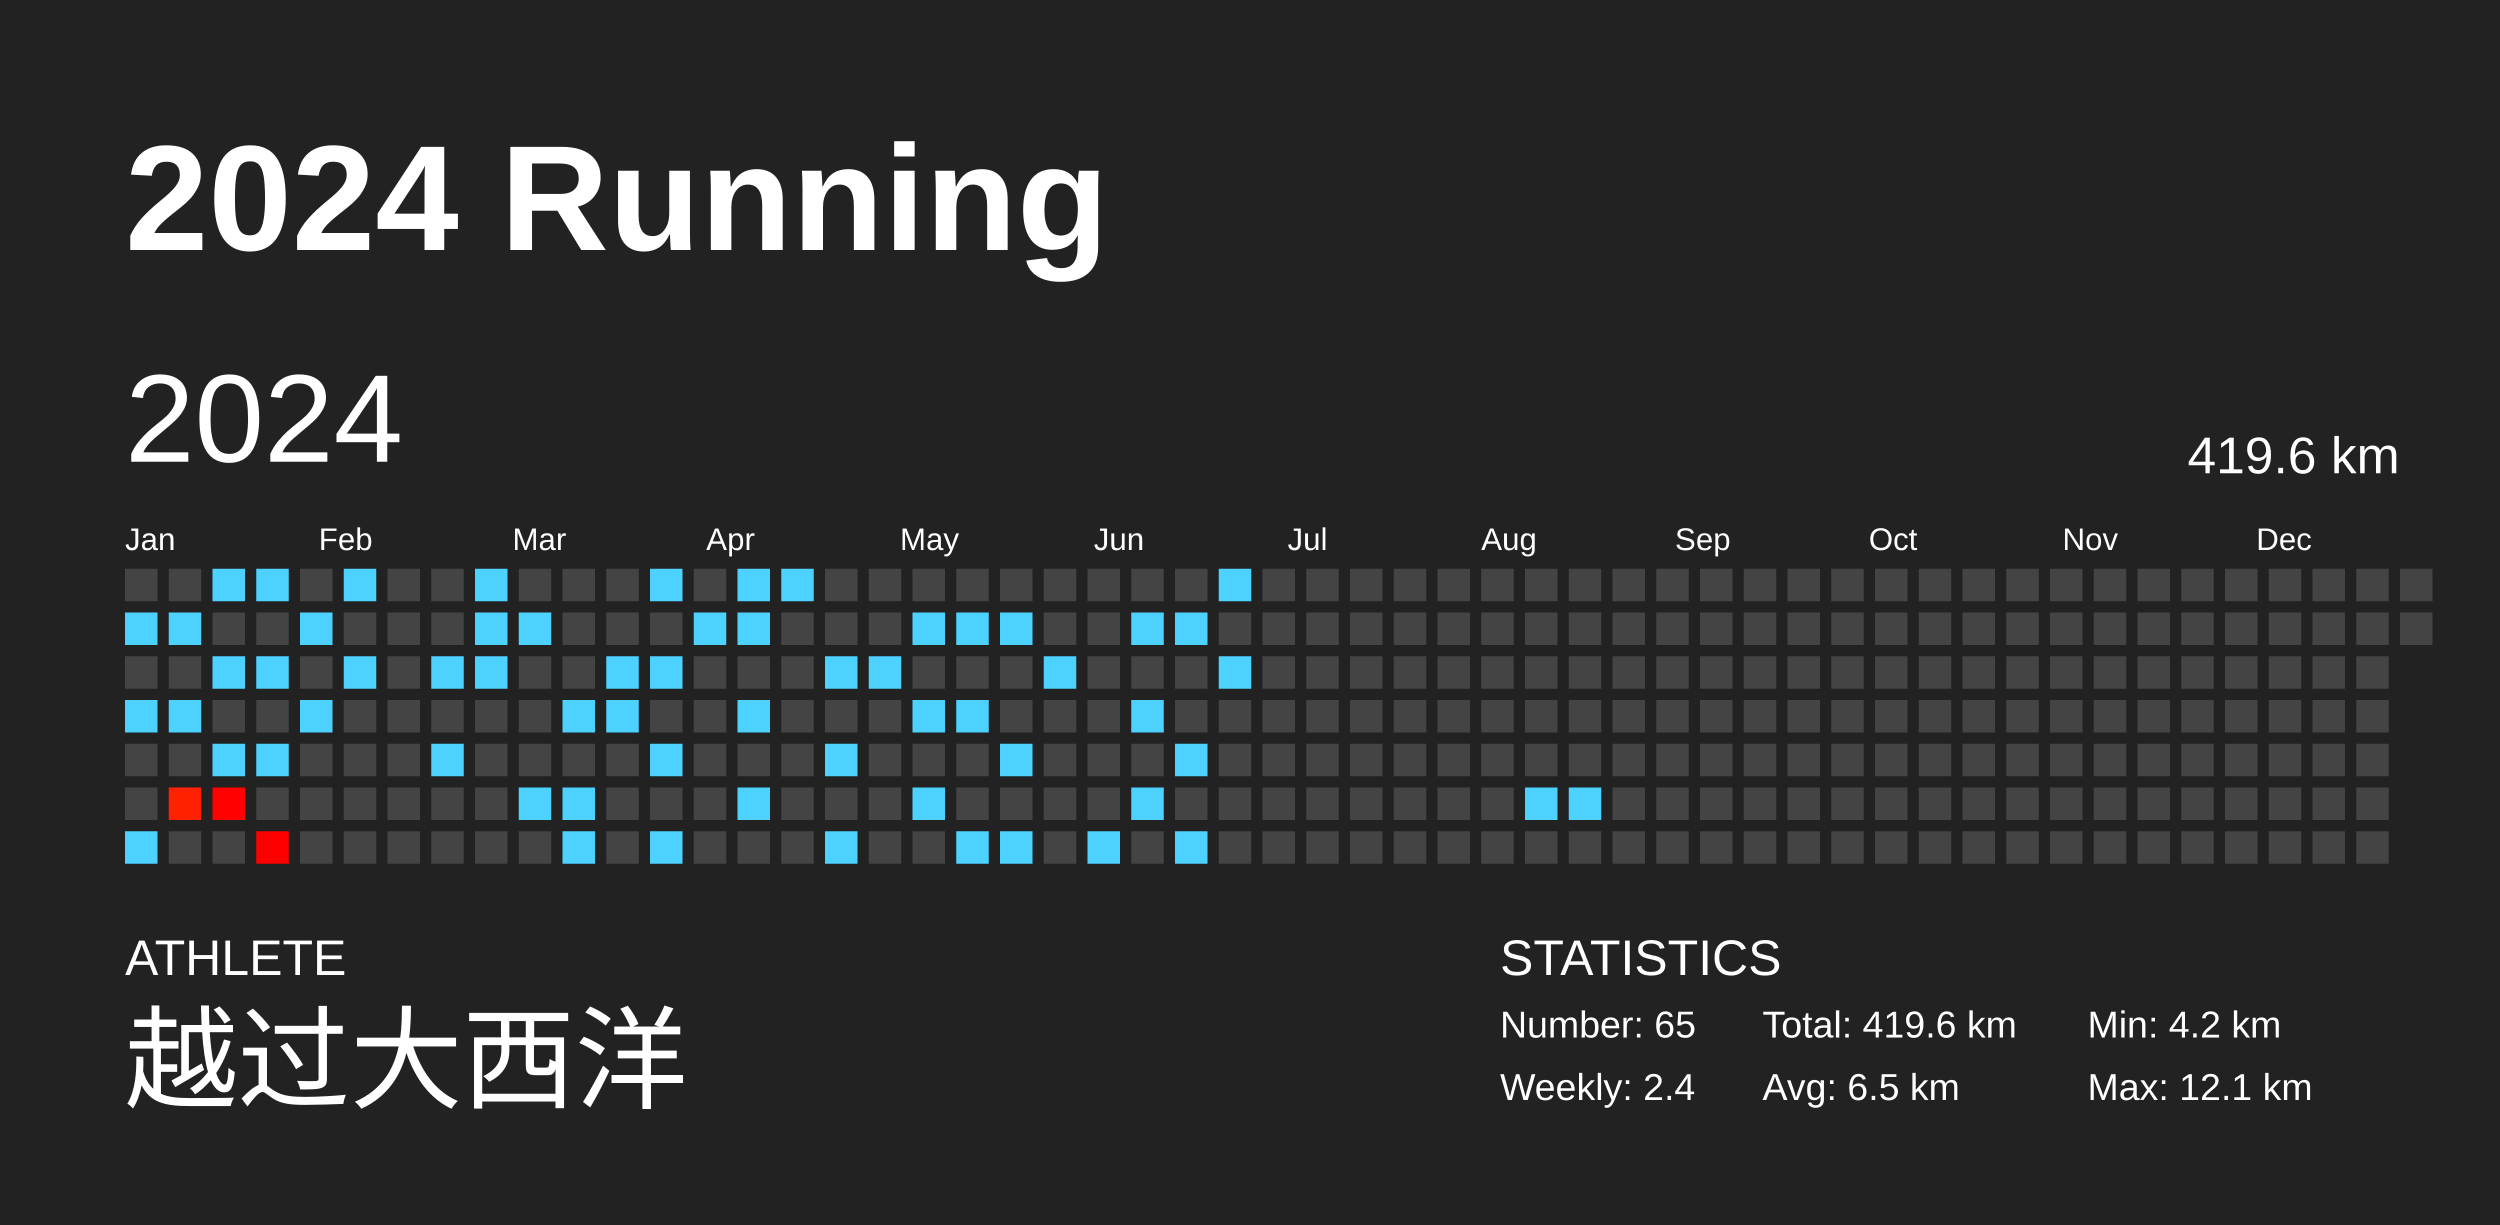
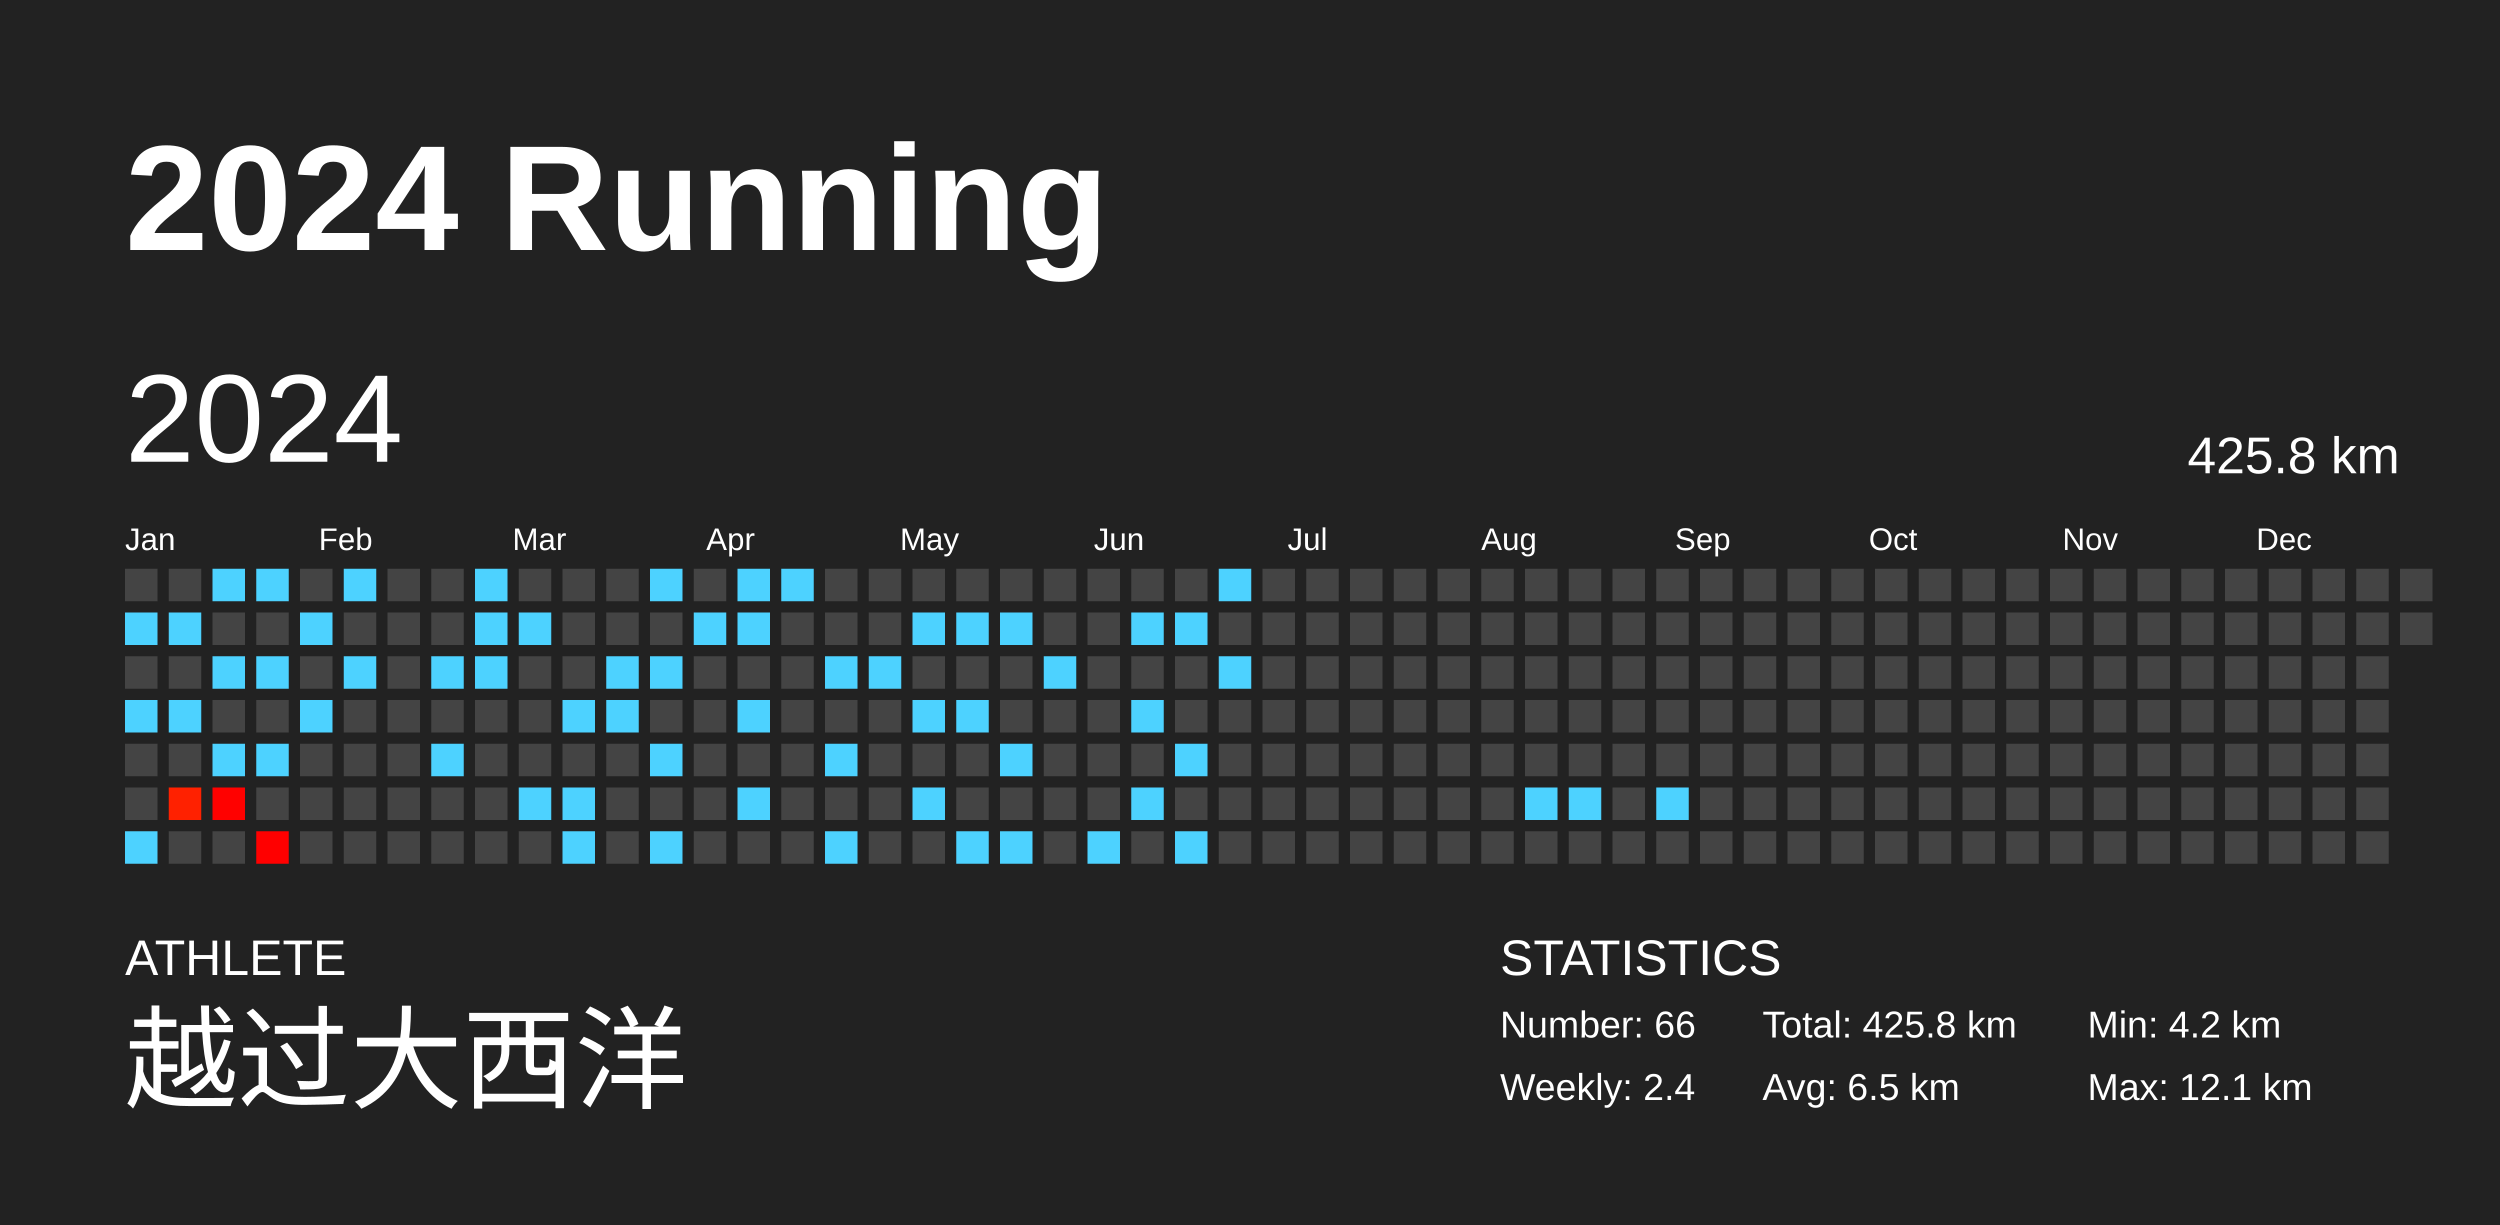
<svg xmlns="http://www.w3.org/2000/svg" baseProfile="full" height="98mm" version="1.1" viewBox="0,0,200,98" width="200mm">
  <defs />
  <rect fill="#222222" height="98" width="200" x="0" y="0" />
  <text fill="#FFFFFF" style="font-size:12px; font-family:Arial; font-weight:bold;" x="10" y="20">2024 Running</text>
  <text fill="#FFFFFF" style="font-size:4px; font-family:Arial" x="10" y="78">ATHLETE</text>
  <text fill="#FFFFFF" style="font-size:9px; font-family:Arial" x="10" y="88">越过大西洋</text>
  <text fill="#FFFFFF" style="font-size:4px; font-family:Arial" x="120" y="78">STATISTICS</text>
-   <text fill="#FFFFFF" style="font-size:3px; font-family:Arial" x="120" y="83">Number: 65</text>
+   <text fill="#FFFFFF" style="font-size:3px; font-family:Arial" x="120" y="83">Number: 66</text>
  <text fill="#FFFFFF" style="font-size:3px; font-family:Arial" x="120" y="88">Weekly: 2.4</text>
-   <text fill="#FFFFFF" style="font-size:3px; font-family:Arial" x="141" y="83">Total: 419.6 km</text>
+   <text fill="#FFFFFF" style="font-size:3px; font-family:Arial" x="141" y="83">Total: 425.8 km</text>
  <text fill="#FFFFFF" style="font-size:3px; font-family:Arial" x="141" y="88">Avg: 6.5 km</text>
  <text fill="#FFFFFF" style="font-size:3px; font-family:Arial" x="167" y="83">Min: 4.2 km</text>
  <text fill="#FFFFFF" style="font-size:3px; font-family:Arial" x="167" y="88">Max: 12.1 km</text>
  <text dominant-baseline="hanging" fill="#FFFFFF" style="font-size:10.0px; font-family:Arial;" x="10" y="30">2024</text>
-   <text dominant-baseline="hanging" fill="#FFFFFF" style="font-size:4.125px; font-family:Arial;" x="175" y="35">419.6 km</text>
+   <text dominant-baseline="hanging" fill="#FFFFFF" style="font-size:4.125px; font-family:Arial;" x="175" y="35">425.8 km</text>
  <text fill="#FFFFFF" style="font-size:2.5px; font-family:Arial" x="10.0" y="44">Jan</text>
  <text fill="#FFFFFF" style="font-size:2.5px; font-family:Arial" x="25.5" y="44">Feb</text>
  <text fill="#FFFFFF" style="font-size:2.5px; font-family:Arial" x="41.0" y="44">Mar</text>
  <text fill="#FFFFFF" style="font-size:2.5px; font-family:Arial" x="56.5" y="44">Apr</text>
  <text fill="#FFFFFF" style="font-size:2.5px; font-family:Arial" x="72.0" y="44">May</text>
  <text fill="#FFFFFF" style="font-size:2.5px; font-family:Arial" x="87.5" y="44">Jun</text>
  <text fill="#FFFFFF" style="font-size:2.5px; font-family:Arial" x="103.0" y="44">Jul</text>
  <text fill="#FFFFFF" style="font-size:2.5px; font-family:Arial" x="118.5" y="44">Aug</text>
  <text fill="#FFFFFF" style="font-size:2.5px; font-family:Arial" x="134.0" y="44">Sep</text>
  <text fill="#FFFFFF" style="font-size:2.5px; font-family:Arial" x="149.5" y="44">Oct</text>
  <text fill="#FFFFFF" style="font-size:2.5px; font-family:Arial" x="165.0" y="44">Nov</text>
  <text fill="#FFFFFF" style="font-size:2.5px; font-family:Arial" x="180.5" y="44">Dec</text>
  <rect fill="#444444" height="2.6" width="2.6" x="10.0" y="45.5" />
  <rect fill="#4dd2ff" height="2.6" width="2.6" x="10.0" y="49.0" />
  <rect fill="#444444" height="2.6" width="2.6" x="10.0" y="52.5" />
  <rect fill="#4dd2ff" height="2.6" width="2.6" x="10.0" y="56.0" />
  <rect fill="#444444" height="2.6" width="2.6" x="10.0" y="59.5" />
  <rect fill="#444444" height="2.6" width="2.6" x="10.0" y="63.0" />
  <rect fill="#4dd2ff" height="2.6" width="2.6" x="10.0" y="66.5" />
  <rect fill="#444444" height="2.6" width="2.6" x="13.5" y="45.5" />
  <rect fill="#4dd2ff" height="2.6" width="2.6" x="13.5" y="49.0" />
  <rect fill="#444444" height="2.6" width="2.6" x="13.5" y="52.5" />
  <rect fill="#4dd2ff" height="2.6" width="2.6" x="13.5" y="56.0" />
  <rect fill="#444444" height="2.6" width="2.6" x="13.5" y="59.5" />
  <rect fill="#ff2100" height="2.6" width="2.6" x="13.5" y="63.0" />
  <rect fill="#444444" height="2.6" width="2.6" x="13.5" y="66.5" />
  <rect fill="#4dd2ff" height="2.6" width="2.6" x="17.0" y="45.5" />
  <rect fill="#444444" height="2.6" width="2.6" x="17.0" y="49.0" />
  <rect fill="#4dd2ff" height="2.6" width="2.6" x="17.0" y="52.5" />
  <rect fill="#444444" height="2.6" width="2.6" x="17.0" y="56.0" />
  <rect fill="#4dd2ff" height="2.6" width="2.6" x="17.0" y="59.5" />
  <rect fill="#ff0100" height="2.6" width="2.6" x="17.0" y="63.0" />
  <rect fill="#444444" height="2.6" width="2.6" x="17.0" y="66.5" />
  <rect fill="#4dd2ff" height="2.6" width="2.6" x="20.5" y="45.5" />
  <rect fill="#444444" height="2.6" width="2.6" x="20.5" y="49.0" />
  <rect fill="#4dd2ff" height="2.6" width="2.6" x="20.5" y="52.5" />
  <rect fill="#444444" height="2.6" width="2.6" x="20.5" y="56.0" />
  <rect fill="#4dd2ff" height="2.6" width="2.6" x="20.5" y="59.5" />
  <rect fill="#444444" height="2.6" width="2.6" x="20.5" y="63.0" />
  <rect fill="#ff0000" height="2.6" width="2.6" x="20.5" y="66.5" />
  <rect fill="#444444" height="2.6" width="2.6" x="24.0" y="45.5" />
  <rect fill="#4dd2ff" height="2.6" width="2.6" x="24.0" y="49.0" />
  <rect fill="#444444" height="2.6" width="2.6" x="24.0" y="52.5" />
  <rect fill="#4dd2ff" height="2.6" width="2.6" x="24.0" y="56.0" />
  <rect fill="#444444" height="2.6" width="2.6" x="24.0" y="59.5" />
  <rect fill="#444444" height="2.6" width="2.6" x="24.0" y="63.0" />
  <rect fill="#444444" height="2.6" width="2.6" x="24.0" y="66.5" />
  <rect fill="#4dd2ff" height="2.6" width="2.6" x="27.5" y="45.5" />
  <rect fill="#444444" height="2.6" width="2.6" x="27.5" y="49.0" />
  <rect fill="#4dd2ff" height="2.6" width="2.6" x="27.5" y="52.5" />
  <rect fill="#444444" height="2.6" width="2.6" x="27.5" y="56.0" />
  <rect fill="#444444" height="2.6" width="2.6" x="27.5" y="59.5" />
  <rect fill="#444444" height="2.6" width="2.6" x="27.5" y="63.0" />
  <rect fill="#444444" height="2.6" width="2.6" x="27.5" y="66.5" />
  <rect fill="#444444" height="2.6" width="2.6" x="31.0" y="45.5" />
  <rect fill="#444444" height="2.6" width="2.6" x="31.0" y="49.0" />
  <rect fill="#444444" height="2.6" width="2.6" x="31.0" y="52.5" />
  <rect fill="#444444" height="2.6" width="2.6" x="31.0" y="56.0" />
  <rect fill="#444444" height="2.6" width="2.6" x="31.0" y="59.5" />
  <rect fill="#444444" height="2.6" width="2.6" x="31.0" y="63.0" />
  <rect fill="#444444" height="2.6" width="2.6" x="31.0" y="66.5" />
  <rect fill="#444444" height="2.6" width="2.6" x="34.5" y="45.5" />
  <rect fill="#444444" height="2.6" width="2.6" x="34.5" y="49.0" />
  <rect fill="#4dd2ff" height="2.6" width="2.6" x="34.5" y="52.5" />
  <rect fill="#444444" height="2.6" width="2.6" x="34.5" y="56.0" />
  <rect fill="#4dd2ff" height="2.6" width="2.6" x="34.5" y="59.5" />
  <rect fill="#444444" height="2.6" width="2.6" x="34.5" y="63.0" />
  <rect fill="#444444" height="2.6" width="2.6" x="34.5" y="66.5" />
  <rect fill="#4dd2ff" height="2.6" width="2.6" x="38.0" y="45.5" />
  <rect fill="#4dd2ff" height="2.6" width="2.6" x="38.0" y="49.0" />
  <rect fill="#4dd2ff" height="2.6" width="2.6" x="38.0" y="52.5" />
  <rect fill="#444444" height="2.6" width="2.6" x="38.0" y="56.0" />
  <rect fill="#444444" height="2.6" width="2.6" x="38.0" y="59.5" />
  <rect fill="#444444" height="2.6" width="2.6" x="38.0" y="63.0" />
  <rect fill="#444444" height="2.6" width="2.6" x="38.0" y="66.5" />
  <rect fill="#444444" height="2.6" width="2.6" x="41.5" y="45.5" />
  <rect fill="#4dd2ff" height="2.6" width="2.6" x="41.5" y="49.0" />
  <rect fill="#444444" height="2.6" width="2.6" x="41.5" y="52.5" />
  <rect fill="#444444" height="2.6" width="2.6" x="41.5" y="56.0" />
  <rect fill="#444444" height="2.6" width="2.6" x="41.5" y="59.5" />
  <rect fill="#4dd2ff" height="2.6" width="2.6" x="41.5" y="63.0" />
  <rect fill="#444444" height="2.6" width="2.6" x="41.5" y="66.5" />
  <rect fill="#444444" height="2.6" width="2.6" x="45.0" y="45.5" />
  <rect fill="#444444" height="2.6" width="2.6" x="45.0" y="49.0" />
  <rect fill="#444444" height="2.6" width="2.6" x="45.0" y="52.5" />
  <rect fill="#4dd2ff" height="2.6" width="2.6" x="45.0" y="56.0" />
  <rect fill="#444444" height="2.6" width="2.6" x="45.0" y="59.5" />
  <rect fill="#4dd2ff" height="2.6" width="2.6" x="45.0" y="63.0" />
  <rect fill="#4dd2ff" height="2.6" width="2.6" x="45.0" y="66.5" />
  <rect fill="#444444" height="2.6" width="2.6" x="48.5" y="45.5" />
  <rect fill="#444444" height="2.6" width="2.6" x="48.5" y="49.0" />
  <rect fill="#4dd2ff" height="2.6" width="2.6" x="48.5" y="52.5" />
  <rect fill="#4dd2ff" height="2.6" width="2.6" x="48.5" y="56.0" />
  <rect fill="#444444" height="2.6" width="2.6" x="48.5" y="59.5" />
  <rect fill="#444444" height="2.6" width="2.6" x="48.5" y="63.0" />
  <rect fill="#444444" height="2.6" width="2.6" x="48.5" y="66.5" />
  <rect fill="#4dd2ff" height="2.6" width="2.6" x="52.0" y="45.5" />
  <rect fill="#444444" height="2.6" width="2.6" x="52.0" y="49.0" />
  <rect fill="#4dd2ff" height="2.6" width="2.6" x="52.0" y="52.5" />
  <rect fill="#444444" height="2.6" width="2.6" x="52.0" y="56.0" />
  <rect fill="#4dd2ff" height="2.6" width="2.6" x="52.0" y="59.5" />
  <rect fill="#444444" height="2.6" width="2.6" x="52.0" y="63.0" />
  <rect fill="#4dd2ff" height="2.6" width="2.6" x="52.0" y="66.5" />
  <rect fill="#444444" height="2.6" width="2.6" x="55.5" y="45.5" />
  <rect fill="#4dd2ff" height="2.6" width="2.6" x="55.5" y="49.0" />
  <rect fill="#444444" height="2.6" width="2.6" x="55.5" y="52.5" />
  <rect fill="#444444" height="2.6" width="2.6" x="55.5" y="56.0" />
  <rect fill="#444444" height="2.6" width="2.6" x="55.5" y="59.5" />
  <rect fill="#444444" height="2.6" width="2.6" x="55.5" y="63.0" />
  <rect fill="#444444" height="2.6" width="2.6" x="55.5" y="66.5" />
  <rect fill="#4dd2ff" height="2.6" width="2.6" x="59.0" y="45.5" />
  <rect fill="#4dd2ff" height="2.6" width="2.6" x="59.0" y="49.0" />
  <rect fill="#444444" height="2.6" width="2.6" x="59.0" y="52.5" />
  <rect fill="#4dd2ff" height="2.6" width="2.6" x="59.0" y="56.0" />
  <rect fill="#444444" height="2.6" width="2.6" x="59.0" y="59.5" />
  <rect fill="#4dd2ff" height="2.6" width="2.6" x="59.0" y="63.0" />
  <rect fill="#444444" height="2.6" width="2.6" x="59.0" y="66.5" />
  <rect fill="#4dd2ff" height="2.6" width="2.6" x="62.5" y="45.5" />
  <rect fill="#444444" height="2.6" width="2.6" x="62.5" y="49.0" />
  <rect fill="#444444" height="2.6" width="2.6" x="62.5" y="52.5" />
  <rect fill="#444444" height="2.6" width="2.6" x="62.5" y="56.0" />
  <rect fill="#444444" height="2.6" width="2.6" x="62.5" y="59.5" />
  <rect fill="#444444" height="2.6" width="2.6" x="62.5" y="63.0" />
  <rect fill="#444444" height="2.6" width="2.6" x="62.5" y="66.5" />
  <rect fill="#444444" height="2.6" width="2.6" x="66.0" y="45.5" />
  <rect fill="#444444" height="2.6" width="2.6" x="66.0" y="49.0" />
  <rect fill="#4dd2ff" height="2.6" width="2.6" x="66.0" y="52.5" />
  <rect fill="#444444" height="2.6" width="2.6" x="66.0" y="56.0" />
  <rect fill="#4dd2ff" height="2.6" width="2.6" x="66.0" y="59.5" />
  <rect fill="#444444" height="2.6" width="2.6" x="66.0" y="63.0" />
  <rect fill="#4dd2ff" height="2.6" width="2.6" x="66.0" y="66.5" />
  <rect fill="#444444" height="2.6" width="2.6" x="69.5" y="45.5" />
  <rect fill="#444444" height="2.6" width="2.6" x="69.5" y="49.0" />
  <rect fill="#4dd2ff" height="2.6" width="2.6" x="69.5" y="52.5" />
  <rect fill="#444444" height="2.6" width="2.6" x="69.5" y="56.0" />
  <rect fill="#444444" height="2.6" width="2.6" x="69.5" y="59.5" />
  <rect fill="#444444" height="2.6" width="2.6" x="69.5" y="63.0" />
  <rect fill="#444444" height="2.6" width="2.6" x="69.5" y="66.5" />
  <rect fill="#444444" height="2.6" width="2.6" x="73.0" y="45.5" />
  <rect fill="#4dd2ff" height="2.6" width="2.6" x="73.0" y="49.0" />
  <rect fill="#444444" height="2.6" width="2.6" x="73.0" y="52.5" />
  <rect fill="#4dd2ff" height="2.6" width="2.6" x="73.0" y="56.0" />
  <rect fill="#444444" height="2.6" width="2.6" x="73.0" y="59.5" />
  <rect fill="#4dd2ff" height="2.6" width="2.6" x="73.0" y="63.0" />
  <rect fill="#444444" height="2.6" width="2.6" x="73.0" y="66.5" />
  <rect fill="#444444" height="2.6" width="2.6" x="76.5" y="45.5" />
  <rect fill="#4dd2ff" height="2.6" width="2.6" x="76.5" y="49.0" />
  <rect fill="#444444" height="2.6" width="2.6" x="76.5" y="52.5" />
  <rect fill="#4dd2ff" height="2.6" width="2.6" x="76.5" y="56.0" />
  <rect fill="#444444" height="2.6" width="2.6" x="76.5" y="59.5" />
  <rect fill="#444444" height="2.6" width="2.6" x="76.5" y="63.0" />
  <rect fill="#4dd2ff" height="2.6" width="2.6" x="76.5" y="66.5" />
  <rect fill="#444444" height="2.6" width="2.6" x="80.0" y="45.5" />
  <rect fill="#4dd2ff" height="2.6" width="2.6" x="80.0" y="49.0" />
  <rect fill="#444444" height="2.6" width="2.6" x="80.0" y="52.5" />
  <rect fill="#444444" height="2.6" width="2.6" x="80.0" y="56.0" />
  <rect fill="#4dd2ff" height="2.6" width="2.6" x="80.0" y="59.5" />
  <rect fill="#444444" height="2.6" width="2.6" x="80.0" y="63.0" />
  <rect fill="#4dd2ff" height="2.6" width="2.6" x="80.0" y="66.5" />
  <rect fill="#444444" height="2.6" width="2.6" x="83.5" y="45.5" />
  <rect fill="#444444" height="2.6" width="2.6" x="83.5" y="49.0" />
  <rect fill="#4dd2ff" height="2.6" width="2.6" x="83.5" y="52.5" />
  <rect fill="#444444" height="2.6" width="2.6" x="83.5" y="56.0" />
  <rect fill="#444444" height="2.6" width="2.6" x="83.5" y="59.5" />
  <rect fill="#444444" height="2.6" width="2.6" x="83.5" y="63.0" />
  <rect fill="#444444" height="2.6" width="2.6" x="83.5" y="66.5" />
  <rect fill="#444444" height="2.6" width="2.6" x="87.0" y="45.5" />
  <rect fill="#444444" height="2.6" width="2.6" x="87.0" y="49.0" />
  <rect fill="#444444" height="2.6" width="2.6" x="87.0" y="52.5" />
  <rect fill="#444444" height="2.6" width="2.6" x="87.0" y="56.0" />
  <rect fill="#444444" height="2.6" width="2.6" x="87.0" y="59.5" />
  <rect fill="#444444" height="2.6" width="2.6" x="87.0" y="63.0" />
  <rect fill="#4dd2ff" height="2.6" width="2.6" x="87.0" y="66.5" />
  <rect fill="#444444" height="2.6" width="2.6" x="90.5" y="45.5" />
  <rect fill="#4dd2ff" height="2.6" width="2.6" x="90.5" y="49.0" />
  <rect fill="#444444" height="2.6" width="2.6" x="90.5" y="52.5" />
  <rect fill="#4dd2ff" height="2.6" width="2.6" x="90.5" y="56.0" />
  <rect fill="#444444" height="2.6" width="2.6" x="90.5" y="59.5" />
  <rect fill="#4dd2ff" height="2.6" width="2.6" x="90.5" y="63.0" />
  <rect fill="#444444" height="2.6" width="2.6" x="90.5" y="66.5" />
  <rect fill="#444444" height="2.6" width="2.6" x="94.0" y="45.5" />
  <rect fill="#4dd2ff" height="2.6" width="2.6" x="94.0" y="49.0" />
  <rect fill="#444444" height="2.6" width="2.6" x="94.0" y="52.5" />
  <rect fill="#444444" height="2.6" width="2.6" x="94.0" y="56.0" />
  <rect fill="#4dd2ff" height="2.6" width="2.6" x="94.0" y="59.5" />
  <rect fill="#444444" height="2.6" width="2.6" x="94.0" y="63.0" />
  <rect fill="#4dd2ff" height="2.6" width="2.6" x="94.0" y="66.5" />
  <rect fill="#4dd2ff" height="2.6" width="2.6" x="97.5" y="45.5" />
  <rect fill="#444444" height="2.6" width="2.6" x="97.5" y="49.0" />
  <rect fill="#4dd2ff" height="2.6" width="2.6" x="97.5" y="52.5" />
  <rect fill="#444444" height="2.6" width="2.6" x="97.5" y="56.0" />
  <rect fill="#444444" height="2.6" width="2.6" x="97.5" y="59.5" />
  <rect fill="#444444" height="2.6" width="2.6" x="97.5" y="63.0" />
  <rect fill="#444444" height="2.6" width="2.6" x="97.5" y="66.5" />
  <rect fill="#444444" height="2.6" width="2.6" x="101.0" y="45.5" />
  <rect fill="#444444" height="2.6" width="2.6" x="101.0" y="49.0" />
  <rect fill="#444444" height="2.6" width="2.6" x="101.0" y="52.5" />
  <rect fill="#444444" height="2.6" width="2.6" x="101.0" y="56.0" />
  <rect fill="#444444" height="2.6" width="2.6" x="101.0" y="59.5" />
  <rect fill="#444444" height="2.6" width="2.6" x="101.0" y="63.0" />
  <rect fill="#444444" height="2.6" width="2.6" x="101.0" y="66.5" />
  <rect fill="#444444" height="2.6" width="2.6" x="104.5" y="45.5" />
  <rect fill="#444444" height="2.6" width="2.6" x="104.5" y="49.0" />
  <rect fill="#444444" height="2.6" width="2.6" x="104.5" y="52.5" />
  <rect fill="#444444" height="2.6" width="2.6" x="104.5" y="56.0" />
  <rect fill="#444444" height="2.6" width="2.6" x="104.5" y="59.5" />
  <rect fill="#444444" height="2.6" width="2.6" x="104.5" y="63.0" />
  <rect fill="#444444" height="2.6" width="2.6" x="104.5" y="66.5" />
  <rect fill="#444444" height="2.6" width="2.6" x="108.0" y="45.5" />
  <rect fill="#444444" height="2.6" width="2.6" x="108.0" y="49.0" />
  <rect fill="#444444" height="2.6" width="2.6" x="108.0" y="52.5" />
  <rect fill="#444444" height="2.6" width="2.6" x="108.0" y="56.0" />
  <rect fill="#444444" height="2.6" width="2.6" x="108.0" y="59.5" />
  <rect fill="#444444" height="2.6" width="2.6" x="108.0" y="63.0" />
  <rect fill="#444444" height="2.6" width="2.6" x="108.0" y="66.5" />
  <rect fill="#444444" height="2.6" width="2.6" x="111.5" y="45.5" />
  <rect fill="#444444" height="2.6" width="2.6" x="111.5" y="49.0" />
  <rect fill="#444444" height="2.6" width="2.6" x="111.5" y="52.5" />
  <rect fill="#444444" height="2.6" width="2.6" x="111.5" y="56.0" />
  <rect fill="#444444" height="2.6" width="2.6" x="111.5" y="59.5" />
  <rect fill="#444444" height="2.6" width="2.6" x="111.5" y="63.0" />
  <rect fill="#444444" height="2.6" width="2.6" x="111.5" y="66.5" />
  <rect fill="#444444" height="2.6" width="2.6" x="115.0" y="45.5" />
  <rect fill="#444444" height="2.6" width="2.6" x="115.0" y="49.0" />
  <rect fill="#444444" height="2.6" width="2.6" x="115.0" y="52.5" />
  <rect fill="#444444" height="2.6" width="2.6" x="115.0" y="56.0" />
  <rect fill="#444444" height="2.6" width="2.6" x="115.0" y="59.5" />
  <rect fill="#444444" height="2.6" width="2.6" x="115.0" y="63.0" />
  <rect fill="#444444" height="2.6" width="2.6" x="115.0" y="66.5" />
  <rect fill="#444444" height="2.6" width="2.6" x="118.5" y="45.5" />
  <rect fill="#444444" height="2.6" width="2.6" x="118.5" y="49.0" />
  <rect fill="#444444" height="2.6" width="2.6" x="118.5" y="52.5" />
  <rect fill="#444444" height="2.6" width="2.6" x="118.5" y="56.0" />
  <rect fill="#444444" height="2.6" width="2.6" x="118.5" y="59.5" />
  <rect fill="#444444" height="2.6" width="2.6" x="118.5" y="63.0" />
  <rect fill="#444444" height="2.6" width="2.6" x="118.5" y="66.5" />
  <rect fill="#444444" height="2.6" width="2.6" x="122.0" y="45.5" />
  <rect fill="#444444" height="2.6" width="2.6" x="122.0" y="49.0" />
  <rect fill="#444444" height="2.6" width="2.6" x="122.0" y="52.5" />
  <rect fill="#444444" height="2.6" width="2.6" x="122.0" y="56.0" />
  <rect fill="#444444" height="2.6" width="2.6" x="122.0" y="59.5" />
  <rect fill="#4dd2ff" height="2.6" width="2.6" x="122.0" y="63.0" />
  <rect fill="#444444" height="2.6" width="2.6" x="122.0" y="66.5" />
  <rect fill="#444444" height="2.6" width="2.6" x="125.5" y="45.5" />
  <rect fill="#444444" height="2.6" width="2.6" x="125.5" y="49.0" />
  <rect fill="#444444" height="2.6" width="2.6" x="125.5" y="52.5" />
  <rect fill="#444444" height="2.6" width="2.6" x="125.5" y="56.0" />
  <rect fill="#444444" height="2.6" width="2.6" x="125.5" y="59.5" />
  <rect fill="#4dd2ff" height="2.6" width="2.6" x="125.5" y="63.0" />
  <rect fill="#444444" height="2.6" width="2.6" x="125.5" y="66.5" />
  <rect fill="#444444" height="2.6" width="2.6" x="129.0" y="45.5" />
  <rect fill="#444444" height="2.6" width="2.6" x="129.0" y="49.0" />
  <rect fill="#444444" height="2.6" width="2.6" x="129.0" y="52.5" />
  <rect fill="#444444" height="2.6" width="2.6" x="129.0" y="56.0" />
  <rect fill="#444444" height="2.6" width="2.6" x="129.0" y="59.5" />
  <rect fill="#444444" height="2.6" width="2.6" x="129.0" y="63.0" />
  <rect fill="#444444" height="2.6" width="2.6" x="129.0" y="66.5" />
  <rect fill="#444444" height="2.6" width="2.6" x="132.5" y="45.5" />
  <rect fill="#444444" height="2.6" width="2.6" x="132.5" y="49.0" />
  <rect fill="#444444" height="2.6" width="2.6" x="132.5" y="52.5" />
  <rect fill="#444444" height="2.6" width="2.6" x="132.5" y="56.0" />
  <rect fill="#444444" height="2.6" width="2.6" x="132.5" y="59.5" />
-   <rect fill="#444444" height="2.6" width="2.6" x="132.5" y="63.0" />
+   <rect fill="#4dd2ff" height="2.6" width="2.6" x="132.5" y="63.0" />
  <rect fill="#444444" height="2.6" width="2.6" x="132.5" y="66.5" />
  <rect fill="#444444" height="2.6" width="2.6" x="136.0" y="45.5" />
  <rect fill="#444444" height="2.6" width="2.6" x="136.0" y="49.0" />
  <rect fill="#444444" height="2.6" width="2.6" x="136.0" y="52.5" />
  <rect fill="#444444" height="2.6" width="2.6" x="136.0" y="56.0" />
  <rect fill="#444444" height="2.6" width="2.6" x="136.0" y="59.5" />
  <rect fill="#444444" height="2.6" width="2.6" x="136.0" y="63.0" />
  <rect fill="#444444" height="2.6" width="2.6" x="136.0" y="66.5" />
  <rect fill="#444444" height="2.6" width="2.6" x="139.5" y="45.5" />
  <rect fill="#444444" height="2.6" width="2.6" x="139.5" y="49.0" />
  <rect fill="#444444" height="2.6" width="2.6" x="139.5" y="52.5" />
  <rect fill="#444444" height="2.6" width="2.6" x="139.5" y="56.0" />
  <rect fill="#444444" height="2.6" width="2.6" x="139.5" y="59.5" />
  <rect fill="#444444" height="2.6" width="2.6" x="139.5" y="63.0" />
  <rect fill="#444444" height="2.6" width="2.6" x="139.5" y="66.5" />
  <rect fill="#444444" height="2.6" width="2.6" x="143.0" y="45.5" />
  <rect fill="#444444" height="2.6" width="2.6" x="143.0" y="49.0" />
  <rect fill="#444444" height="2.6" width="2.6" x="143.0" y="52.5" />
  <rect fill="#444444" height="2.6" width="2.6" x="143.0" y="56.0" />
  <rect fill="#444444" height="2.6" width="2.6" x="143.0" y="59.5" />
  <rect fill="#444444" height="2.6" width="2.6" x="143.0" y="63.0" />
  <rect fill="#444444" height="2.6" width="2.6" x="143.0" y="66.5" />
  <rect fill="#444444" height="2.6" width="2.6" x="146.5" y="45.5" />
  <rect fill="#444444" height="2.6" width="2.6" x="146.5" y="49.0" />
  <rect fill="#444444" height="2.6" width="2.6" x="146.5" y="52.5" />
  <rect fill="#444444" height="2.6" width="2.6" x="146.5" y="56.0" />
  <rect fill="#444444" height="2.6" width="2.6" x="146.5" y="59.5" />
  <rect fill="#444444" height="2.6" width="2.6" x="146.5" y="63.0" />
  <rect fill="#444444" height="2.6" width="2.6" x="146.5" y="66.5" />
  <rect fill="#444444" height="2.6" width="2.6" x="150.0" y="45.5" />
  <rect fill="#444444" height="2.6" width="2.6" x="150.0" y="49.0" />
  <rect fill="#444444" height="2.6" width="2.6" x="150.0" y="52.5" />
  <rect fill="#444444" height="2.6" width="2.6" x="150.0" y="56.0" />
  <rect fill="#444444" height="2.6" width="2.6" x="150.0" y="59.5" />
  <rect fill="#444444" height="2.6" width="2.6" x="150.0" y="63.0" />
  <rect fill="#444444" height="2.6" width="2.6" x="150.0" y="66.5" />
  <rect fill="#444444" height="2.6" width="2.6" x="153.5" y="45.5" />
  <rect fill="#444444" height="2.6" width="2.6" x="153.5" y="49.0" />
  <rect fill="#444444" height="2.6" width="2.6" x="153.5" y="52.5" />
  <rect fill="#444444" height="2.6" width="2.6" x="153.5" y="56.0" />
  <rect fill="#444444" height="2.6" width="2.6" x="153.5" y="59.5" />
  <rect fill="#444444" height="2.6" width="2.6" x="153.5" y="63.0" />
  <rect fill="#444444" height="2.6" width="2.6" x="153.5" y="66.5" />
  <rect fill="#444444" height="2.6" width="2.6" x="157.0" y="45.5" />
  <rect fill="#444444" height="2.6" width="2.6" x="157.0" y="49.0" />
  <rect fill="#444444" height="2.6" width="2.6" x="157.0" y="52.5" />
  <rect fill="#444444" height="2.6" width="2.6" x="157.0" y="56.0" />
  <rect fill="#444444" height="2.6" width="2.6" x="157.0" y="59.5" />
  <rect fill="#444444" height="2.6" width="2.6" x="157.0" y="63.0" />
  <rect fill="#444444" height="2.6" width="2.6" x="157.0" y="66.5" />
  <rect fill="#444444" height="2.6" width="2.6" x="160.5" y="45.5" />
  <rect fill="#444444" height="2.6" width="2.6" x="160.5" y="49.0" />
  <rect fill="#444444" height="2.6" width="2.6" x="160.5" y="52.5" />
  <rect fill="#444444" height="2.6" width="2.6" x="160.5" y="56.0" />
  <rect fill="#444444" height="2.6" width="2.6" x="160.5" y="59.5" />
  <rect fill="#444444" height="2.6" width="2.6" x="160.5" y="63.0" />
  <rect fill="#444444" height="2.6" width="2.6" x="160.5" y="66.5" />
  <rect fill="#444444" height="2.6" width="2.6" x="164.0" y="45.5" />
  <rect fill="#444444" height="2.6" width="2.6" x="164.0" y="49.0" />
  <rect fill="#444444" height="2.6" width="2.6" x="164.0" y="52.5" />
  <rect fill="#444444" height="2.6" width="2.6" x="164.0" y="56.0" />
  <rect fill="#444444" height="2.6" width="2.6" x="164.0" y="59.5" />
  <rect fill="#444444" height="2.6" width="2.6" x="164.0" y="63.0" />
  <rect fill="#444444" height="2.6" width="2.6" x="164.0" y="66.5" />
  <rect fill="#444444" height="2.6" width="2.6" x="167.5" y="45.5" />
  <rect fill="#444444" height="2.6" width="2.6" x="167.5" y="49.0" />
  <rect fill="#444444" height="2.6" width="2.6" x="167.5" y="52.5" />
  <rect fill="#444444" height="2.6" width="2.6" x="167.5" y="56.0" />
  <rect fill="#444444" height="2.6" width="2.6" x="167.5" y="59.5" />
  <rect fill="#444444" height="2.6" width="2.6" x="167.5" y="63.0" />
  <rect fill="#444444" height="2.6" width="2.6" x="167.5" y="66.5" />
  <rect fill="#444444" height="2.6" width="2.6" x="171.0" y="45.5" />
  <rect fill="#444444" height="2.6" width="2.6" x="171.0" y="49.0" />
  <rect fill="#444444" height="2.6" width="2.6" x="171.0" y="52.5" />
  <rect fill="#444444" height="2.6" width="2.6" x="171.0" y="56.0" />
  <rect fill="#444444" height="2.6" width="2.6" x="171.0" y="59.5" />
  <rect fill="#444444" height="2.6" width="2.6" x="171.0" y="63.0" />
  <rect fill="#444444" height="2.6" width="2.6" x="171.0" y="66.5" />
  <rect fill="#444444" height="2.6" width="2.6" x="174.5" y="45.5" />
  <rect fill="#444444" height="2.6" width="2.6" x="174.5" y="49.0" />
  <rect fill="#444444" height="2.6" width="2.6" x="174.5" y="52.5" />
  <rect fill="#444444" height="2.6" width="2.6" x="174.5" y="56.0" />
  <rect fill="#444444" height="2.6" width="2.6" x="174.5" y="59.5" />
  <rect fill="#444444" height="2.6" width="2.6" x="174.5" y="63.0" />
  <rect fill="#444444" height="2.6" width="2.6" x="174.5" y="66.5" />
  <rect fill="#444444" height="2.6" width="2.6" x="178.0" y="45.5" />
  <rect fill="#444444" height="2.6" width="2.6" x="178.0" y="49.0" />
  <rect fill="#444444" height="2.6" width="2.6" x="178.0" y="52.5" />
  <rect fill="#444444" height="2.6" width="2.6" x="178.0" y="56.0" />
  <rect fill="#444444" height="2.6" width="2.6" x="178.0" y="59.5" />
  <rect fill="#444444" height="2.6" width="2.6" x="178.0" y="63.0" />
  <rect fill="#444444" height="2.6" width="2.6" x="178.0" y="66.5" />
  <rect fill="#444444" height="2.6" width="2.6" x="181.5" y="45.5" />
  <rect fill="#444444" height="2.6" width="2.6" x="181.5" y="49.0" />
  <rect fill="#444444" height="2.6" width="2.6" x="181.5" y="52.5" />
  <rect fill="#444444" height="2.6" width="2.6" x="181.5" y="56.0" />
  <rect fill="#444444" height="2.6" width="2.6" x="181.5" y="59.5" />
  <rect fill="#444444" height="2.6" width="2.6" x="181.5" y="63.0" />
  <rect fill="#444444" height="2.6" width="2.6" x="181.5" y="66.5" />
  <rect fill="#444444" height="2.6" width="2.6" x="185.0" y="45.5" />
  <rect fill="#444444" height="2.6" width="2.6" x="185.0" y="49.0" />
  <rect fill="#444444" height="2.6" width="2.6" x="185.0" y="52.5" />
  <rect fill="#444444" height="2.6" width="2.6" x="185.0" y="56.0" />
  <rect fill="#444444" height="2.6" width="2.6" x="185.0" y="59.5" />
  <rect fill="#444444" height="2.6" width="2.6" x="185.0" y="63.0" />
  <rect fill="#444444" height="2.6" width="2.6" x="185.0" y="66.5" />
  <rect fill="#444444" height="2.6" width="2.6" x="188.5" y="45.5" />
  <rect fill="#444444" height="2.6" width="2.6" x="188.5" y="49.0" />
  <rect fill="#444444" height="2.6" width="2.6" x="188.5" y="52.5" />
  <rect fill="#444444" height="2.6" width="2.6" x="188.5" y="56.0" />
  <rect fill="#444444" height="2.6" width="2.6" x="188.5" y="59.5" />
  <rect fill="#444444" height="2.6" width="2.6" x="188.5" y="63.0" />
  <rect fill="#444444" height="2.6" width="2.6" x="188.5" y="66.5" />
  <rect fill="#444444" height="2.6" width="2.6" x="192.0" y="45.5" />
  <rect fill="#444444" height="2.6" width="2.6" x="192.0" y="49.0" />
</svg>
